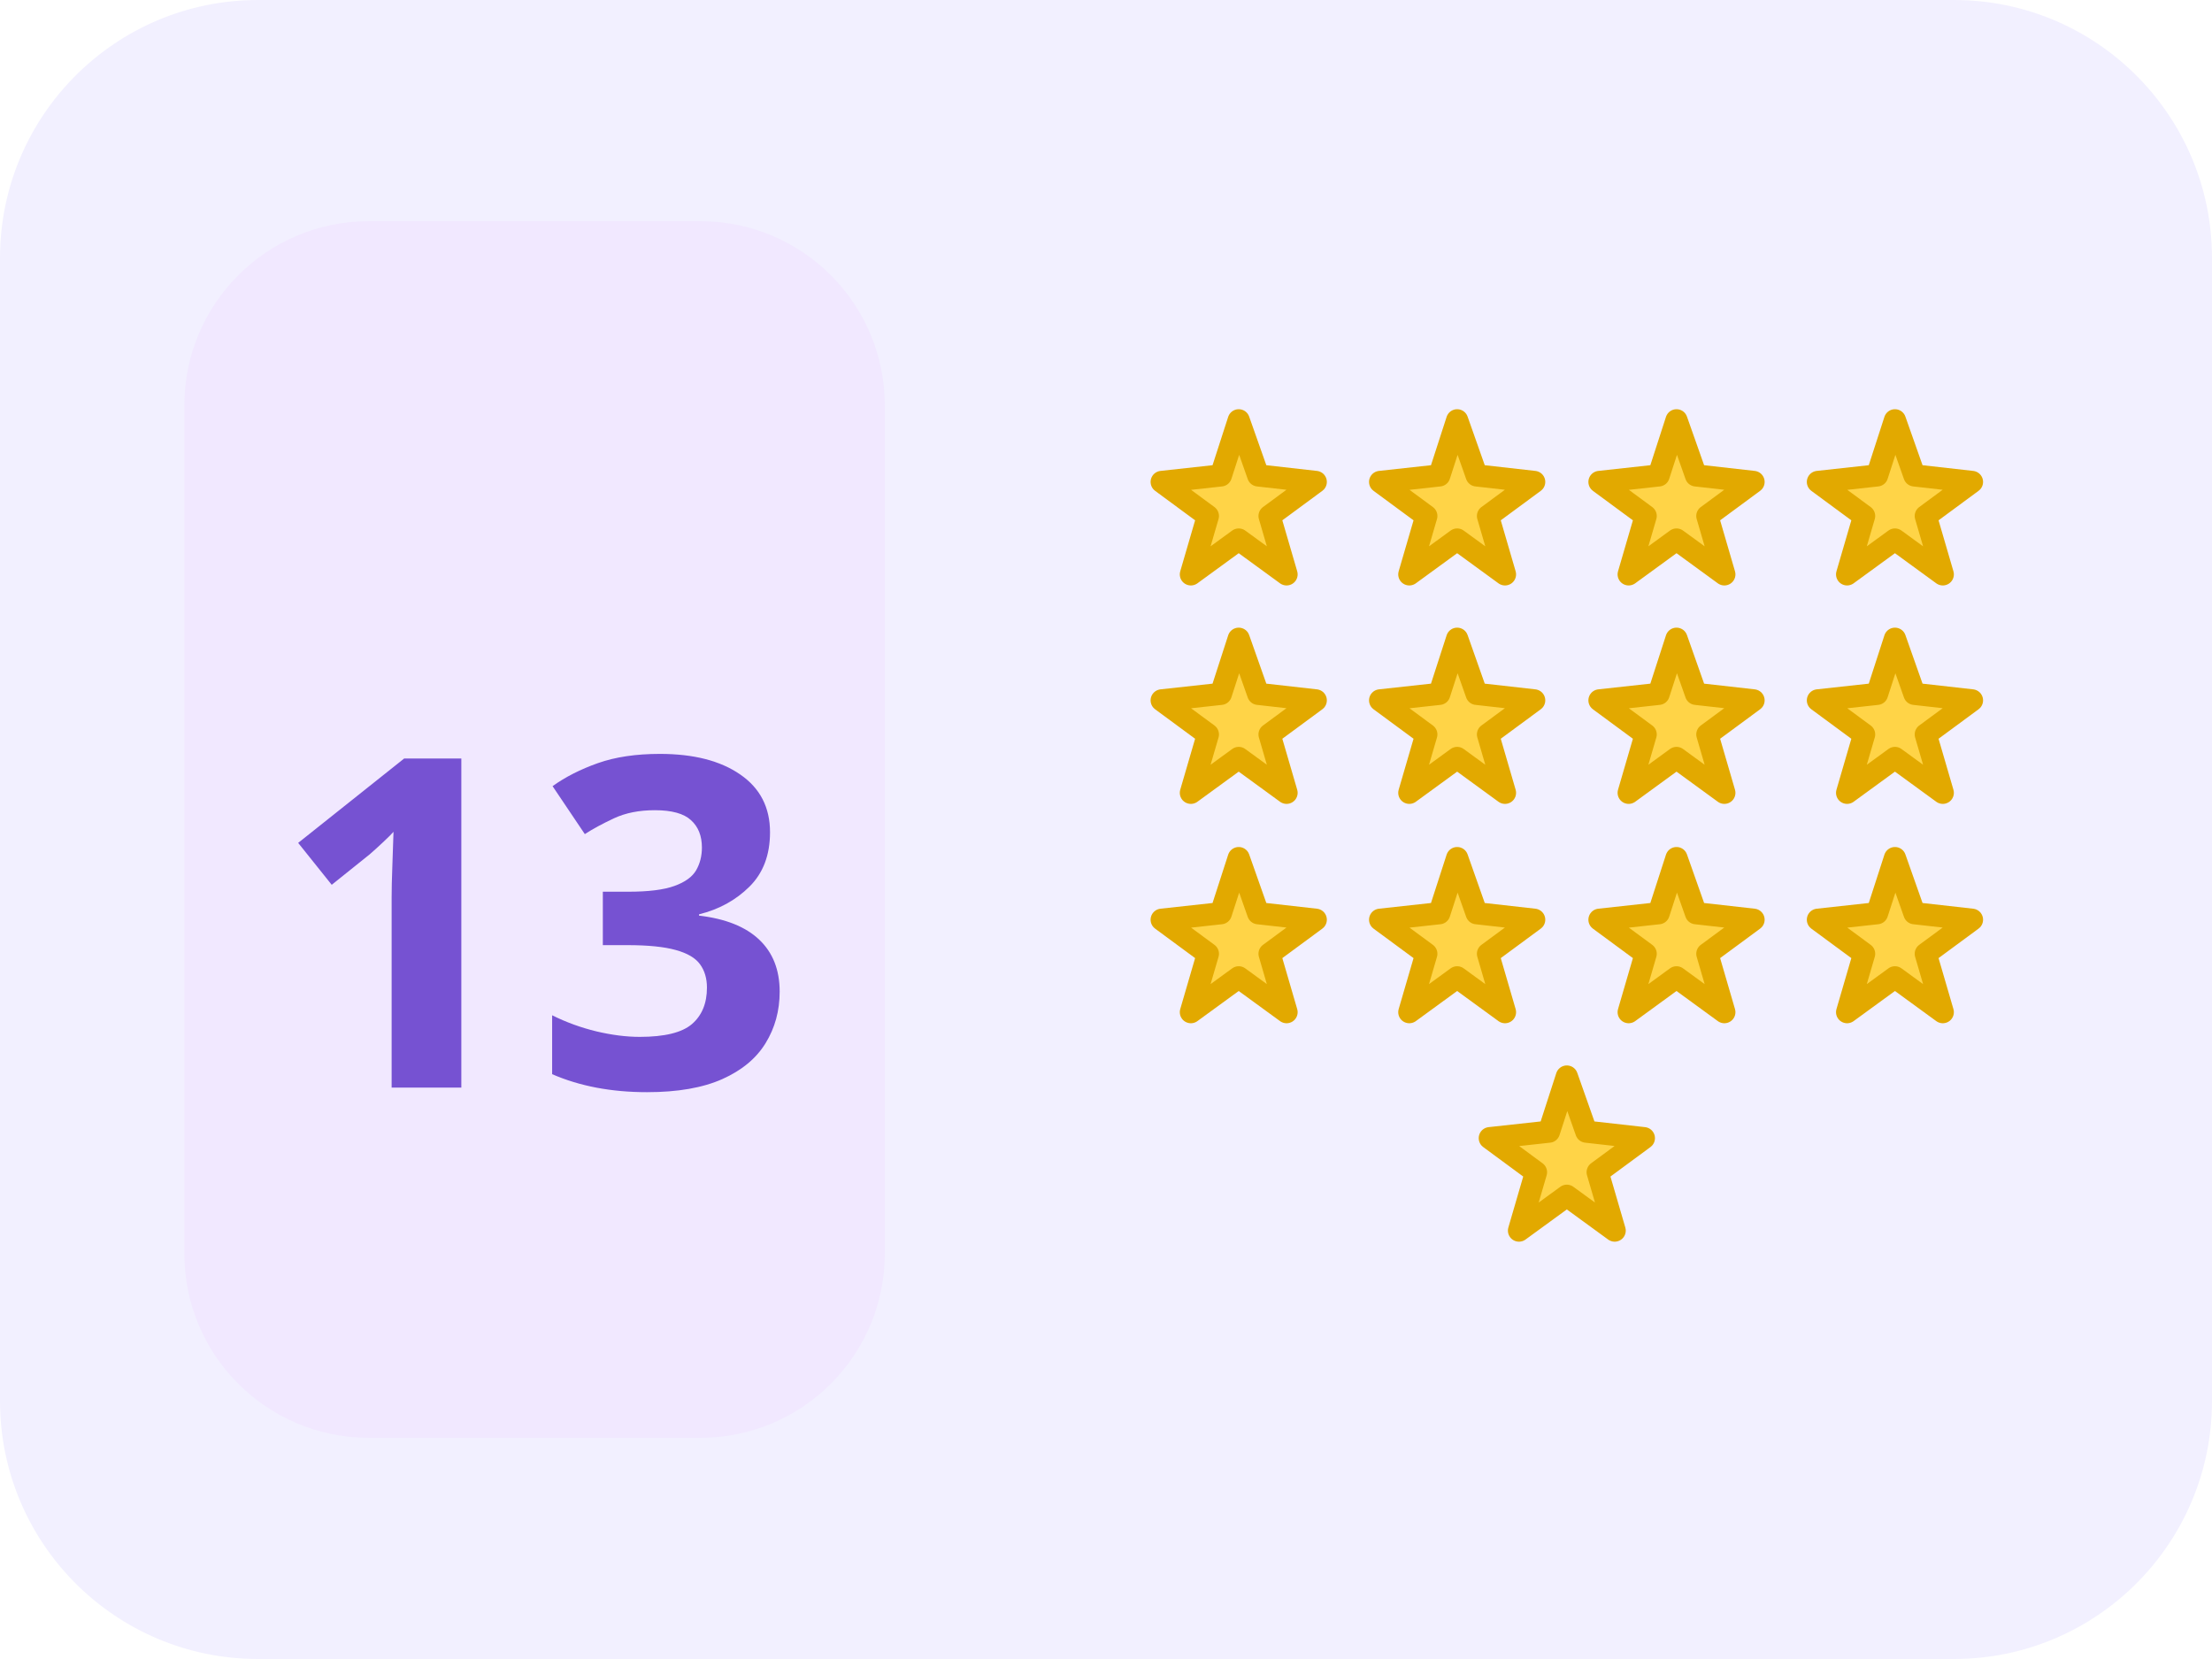
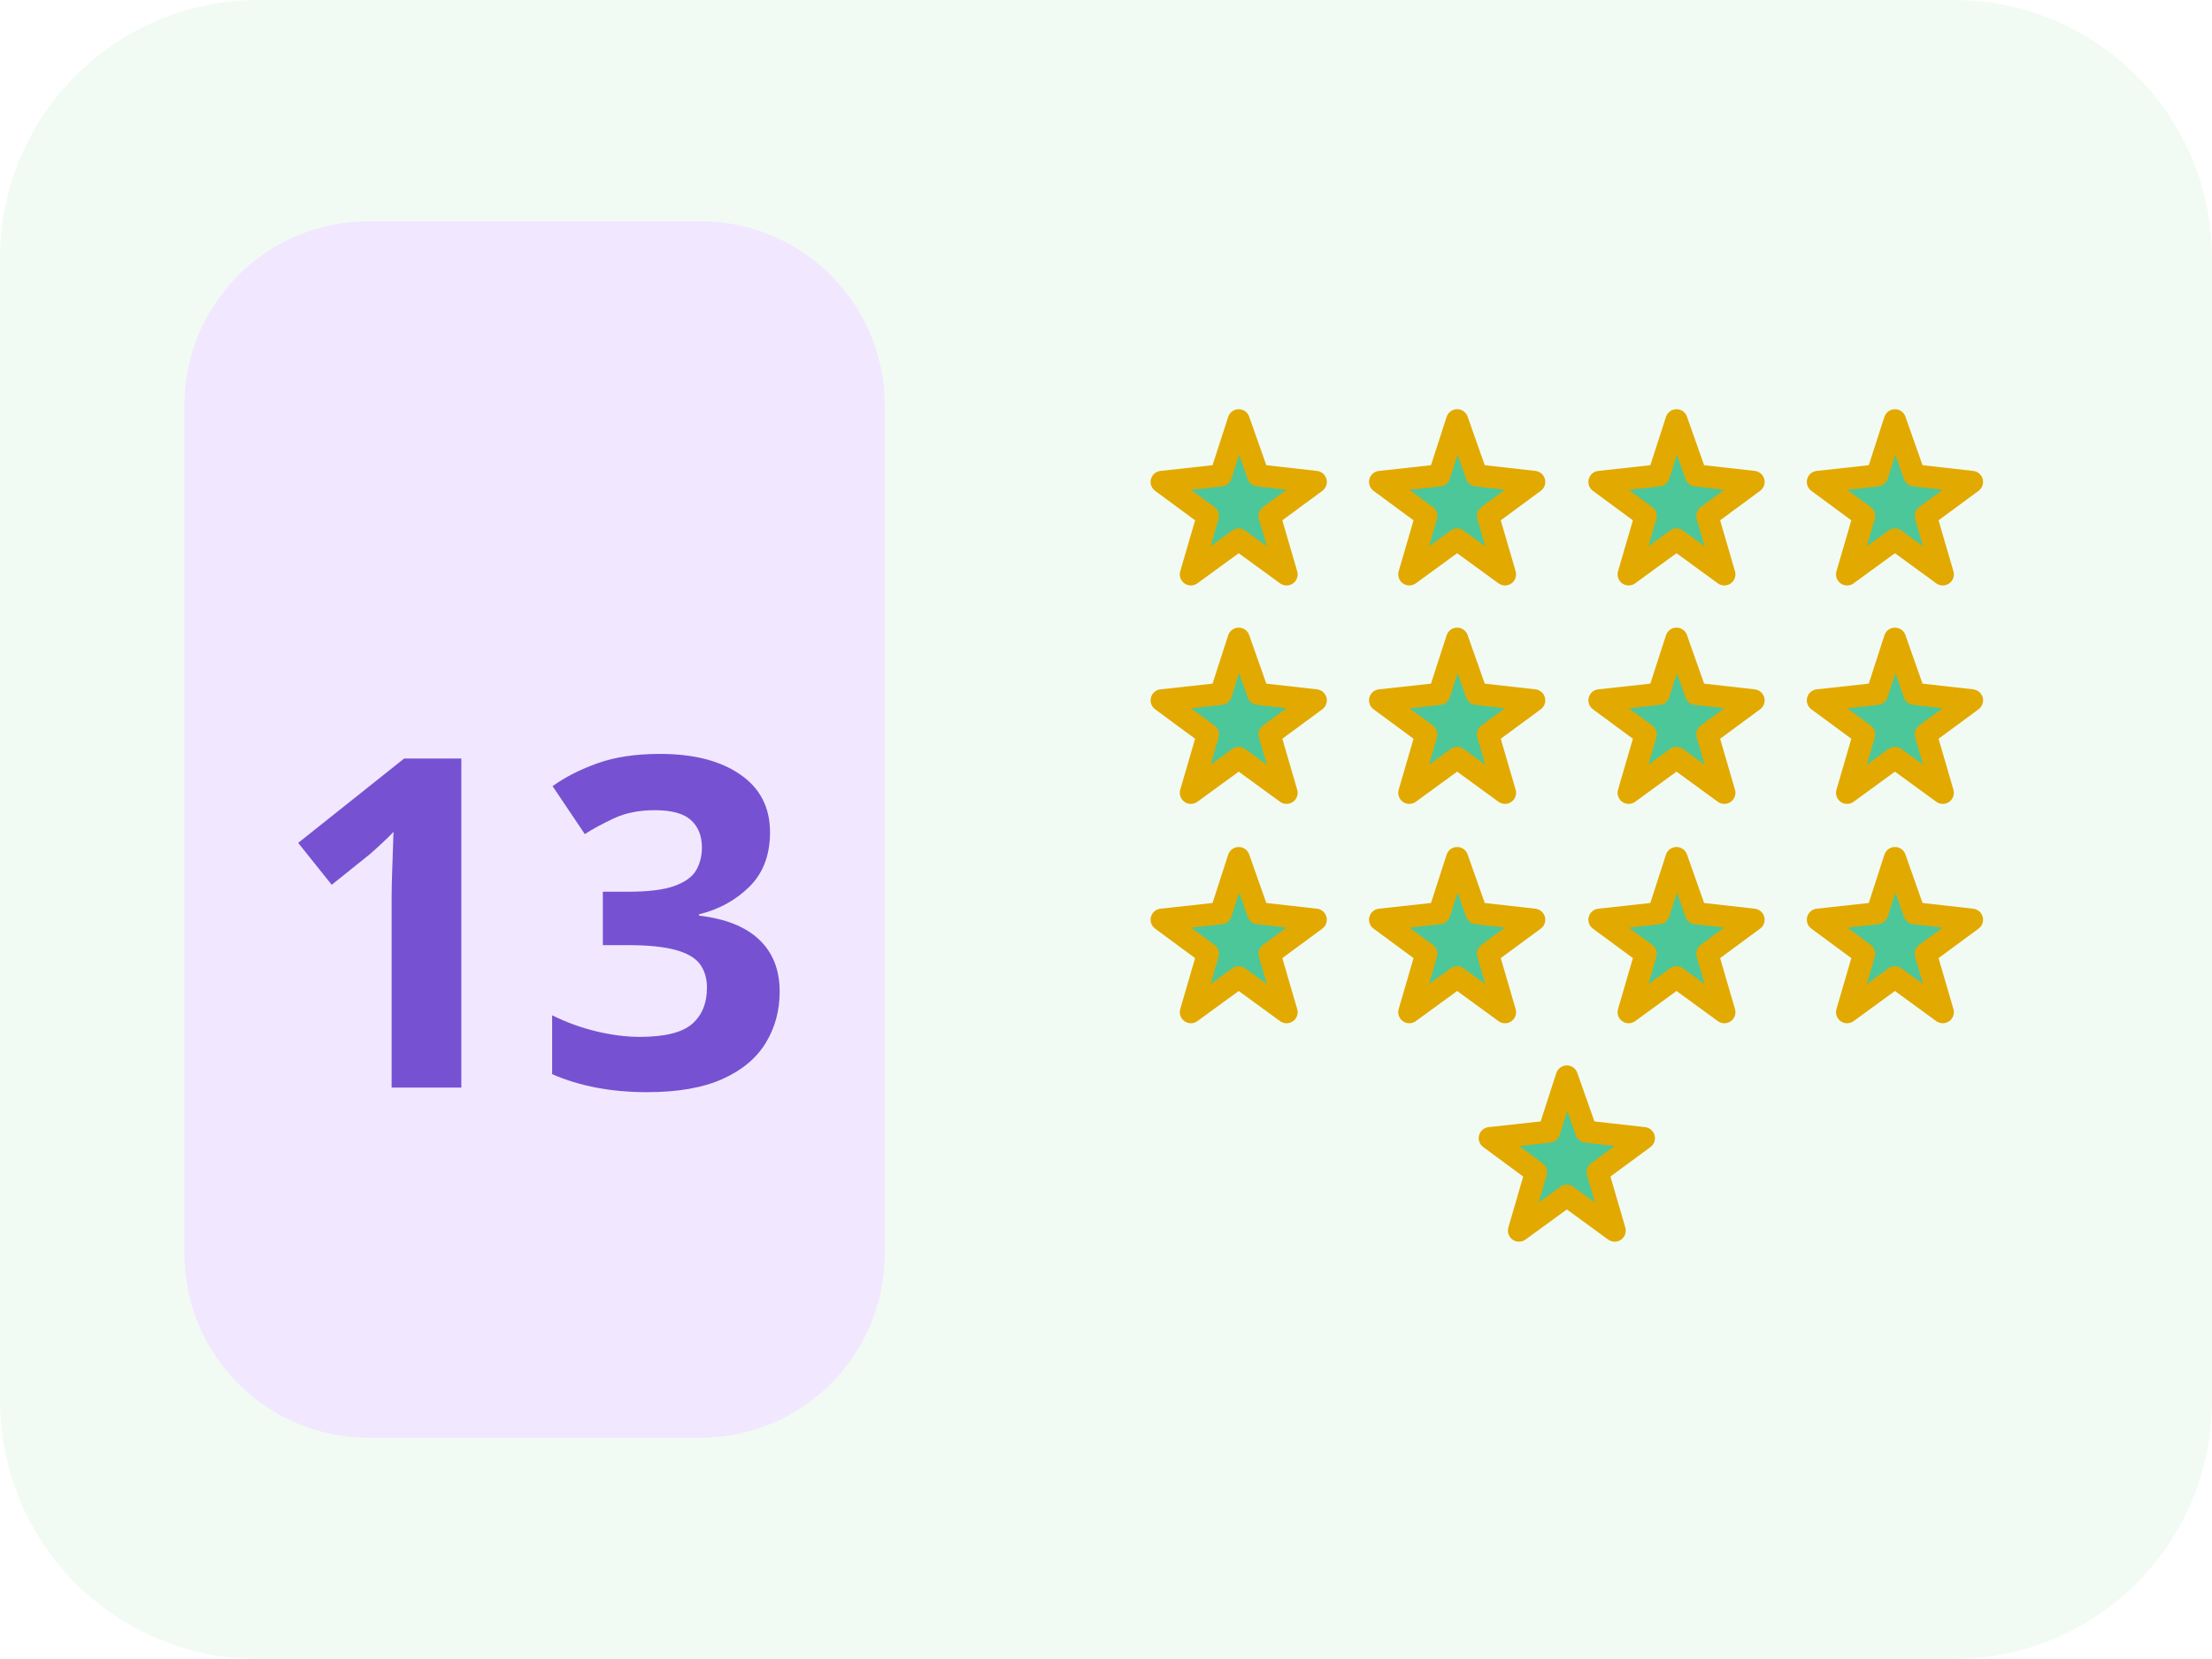
- <svg xmlns="http://www.w3.org/2000/svg" viewBox="0 0 240 180" role="img" aria-label="undefined个彩色魔法星星和数字undefined">
-   <rect width="240" height="180" rx="28" fill="#f2f0ff" />
+ <svg xmlns="http://www.w3.org/2000/svg" viewBox="0 0 240 180" role="img" aria-label="十三个彩色魔法星星和数字十三">
+   <rect width="240" height="180" rx="28" fill="#f2fbf3" />
  <rect x="20" y="24" width="76" height="132" rx="20" fill="#f1e8ff" />
  <text x="58" y="118" text-anchor="middle" font-family="Nunito, sans-serif" font-size="50" font-weight="900" fill="#7652d2">13</text>
-   <path d="M0 -1 L0.24 -0.32 L0.95 -0.24 L0.38 0.18 L0.59 0.9 L0 0.47 L-0.59 0.9 L-0.38 0.18 L-0.95 -0.24 L-0.22 -0.32 Z" transform="translate(134.4 54.4) scale(8.80)" fill="#ffd447" stroke="#e2a900" stroke-width="0.273" stroke-linejoin="round" />
-   <path d="M0 -1 L0.24 -0.32 L0.95 -0.24 L0.38 0.18 L0.59 0.9 L0 0.47 L-0.59 0.9 L-0.38 0.18 L-0.95 -0.24 L-0.22 -0.32 Z" transform="translate(158.1 54.4) scale(8.80)" fill="#ffd447" stroke="#e2a900" stroke-width="0.273" stroke-linejoin="round" />
-   <path d="M0 -1 L0.24 -0.32 L0.95 -0.24 L0.38 0.18 L0.59 0.9 L0 0.47 L-0.59 0.9 L-0.38 0.18 L-0.95 -0.24 L-0.22 -0.32 Z" transform="translate(181.9 54.4) scale(8.80)" fill="#ffd447" stroke="#e2a900" stroke-width="0.273" stroke-linejoin="round" />
-   <path d="M0 -1 L0.24 -0.32 L0.95 -0.24 L0.38 0.18 L0.59 0.9 L0 0.47 L-0.59 0.9 L-0.38 0.18 L-0.95 -0.24 L-0.22 -0.32 Z" transform="translate(205.6 54.4) scale(8.80)" fill="#ffd447" stroke="#e2a900" stroke-width="0.273" stroke-linejoin="round" />
-   <path d="M0 -1 L0.24 -0.32 L0.95 -0.24 L0.38 0.18 L0.59 0.9 L0 0.47 L-0.59 0.9 L-0.38 0.18 L-0.95 -0.24 L-0.22 -0.32 Z" transform="translate(134.4 78.1) scale(8.80)" fill="#ffd447" stroke="#e2a900" stroke-width="0.273" stroke-linejoin="round" />
-   <path d="M0 -1 L0.24 -0.32 L0.95 -0.24 L0.38 0.18 L0.59 0.9 L0 0.47 L-0.59 0.9 L-0.38 0.18 L-0.95 -0.24 L-0.22 -0.32 Z" transform="translate(158.1 78.1) scale(8.80)" fill="#ffd447" stroke="#e2a900" stroke-width="0.273" stroke-linejoin="round" />
-   <path d="M0 -1 L0.24 -0.32 L0.95 -0.24 L0.38 0.18 L0.59 0.9 L0 0.47 L-0.59 0.9 L-0.38 0.18 L-0.95 -0.24 L-0.22 -0.32 Z" transform="translate(181.9 78.1) scale(8.80)" fill="#ffd447" stroke="#e2a900" stroke-width="0.273" stroke-linejoin="round" />
-   <path d="M0 -1 L0.24 -0.32 L0.95 -0.24 L0.38 0.18 L0.59 0.9 L0 0.47 L-0.59 0.9 L-0.38 0.18 L-0.95 -0.24 L-0.22 -0.32 Z" transform="translate(205.6 78.1) scale(8.80)" fill="#ffd447" stroke="#e2a900" stroke-width="0.273" stroke-linejoin="round" />
-   <path d="M0 -1 L0.24 -0.32 L0.95 -0.24 L0.38 0.18 L0.59 0.9 L0 0.47 L-0.59 0.9 L-0.38 0.18 L-0.95 -0.24 L-0.22 -0.32 Z" transform="translate(134.4 101.9) scale(8.80)" fill="#ffd447" stroke="#e2a900" stroke-width="0.273" stroke-linejoin="round" />
-   <path d="M0 -1 L0.24 -0.32 L0.95 -0.24 L0.38 0.18 L0.59 0.9 L0 0.47 L-0.59 0.9 L-0.38 0.18 L-0.95 -0.24 L-0.22 -0.32 Z" transform="translate(158.1 101.9) scale(8.80)" fill="#ffd447" stroke="#e2a900" stroke-width="0.273" stroke-linejoin="round" />
-   <path d="M0 -1 L0.24 -0.32 L0.95 -0.24 L0.38 0.18 L0.59 0.9 L0 0.47 L-0.59 0.9 L-0.38 0.18 L-0.95 -0.24 L-0.22 -0.32 Z" transform="translate(181.9 101.9) scale(8.80)" fill="#ffd447" stroke="#e2a900" stroke-width="0.273" stroke-linejoin="round" />
-   <path d="M0 -1 L0.24 -0.32 L0.95 -0.24 L0.38 0.18 L0.59 0.9 L0 0.47 L-0.59 0.9 L-0.38 0.18 L-0.95 -0.24 L-0.22 -0.32 Z" transform="translate(205.6 101.9) scale(8.80)" fill="#ffd447" stroke="#e2a900" stroke-width="0.273" stroke-linejoin="round" />
-   <path d="M0 -1 L0.24 -0.32 L0.95 -0.24 L0.38 0.18 L0.59 0.9 L0 0.47 L-0.59 0.9 L-0.38 0.18 L-0.95 -0.24 L-0.22 -0.32 Z" transform="translate(170.0 125.6) scale(8.80)" fill="#ffd447" stroke="#e2a900" stroke-width="0.273" stroke-linejoin="round" />
+   <path d="M0 -1 L0.24 -0.32 L0.95 -0.24 L0.38 0.18 L0.59 0.9 L0 0.47 L-0.59 0.9 L-0.38 0.18 L-0.95 -0.24 L-0.22 -0.32 Z" transform="translate(134.4 54.4) scale(8.80)" fill="#4cc79a" stroke="#e2a900" stroke-width="0.273" stroke-linejoin="round" />
+   <path d="M0 -1 L0.24 -0.32 L0.95 -0.24 L0.38 0.18 L0.59 0.9 L0 0.47 L-0.59 0.9 L-0.38 0.18 L-0.95 -0.24 L-0.22 -0.32 Z" transform="translate(158.1 54.4) scale(8.80)" fill="#4cc79a" stroke="#e2a900" stroke-width="0.273" stroke-linejoin="round" />
+   <path d="M0 -1 L0.24 -0.32 L0.95 -0.24 L0.38 0.18 L0.59 0.9 L0 0.47 L-0.59 0.9 L-0.38 0.18 L-0.95 -0.24 L-0.22 -0.32 Z" transform="translate(181.9 54.4) scale(8.80)" fill="#4cc79a" stroke="#e2a900" stroke-width="0.273" stroke-linejoin="round" />
+   <path d="M0 -1 L0.24 -0.32 L0.95 -0.24 L0.38 0.18 L0.59 0.9 L0 0.47 L-0.59 0.9 L-0.38 0.18 L-0.95 -0.24 L-0.22 -0.32 Z" transform="translate(205.6 54.4) scale(8.80)" fill="#4cc79a" stroke="#e2a900" stroke-width="0.273" stroke-linejoin="round" />
+   <path d="M0 -1 L0.24 -0.32 L0.95 -0.24 L0.38 0.18 L0.59 0.9 L0 0.47 L-0.59 0.9 L-0.38 0.18 L-0.95 -0.24 L-0.22 -0.32 Z" transform="translate(134.4 78.1) scale(8.80)" fill="#4cc79a" stroke="#e2a900" stroke-width="0.273" stroke-linejoin="round" />
+   <path d="M0 -1 L0.24 -0.32 L0.95 -0.24 L0.38 0.18 L0.59 0.9 L0 0.47 L-0.59 0.9 L-0.38 0.18 L-0.95 -0.24 L-0.22 -0.32 Z" transform="translate(158.1 78.1) scale(8.80)" fill="#4cc79a" stroke="#e2a900" stroke-width="0.273" stroke-linejoin="round" />
+   <path d="M0 -1 L0.24 -0.32 L0.95 -0.24 L0.38 0.18 L0.59 0.9 L0 0.47 L-0.59 0.9 L-0.38 0.18 L-0.95 -0.24 L-0.22 -0.32 Z" transform="translate(181.9 78.1) scale(8.80)" fill="#4cc79a" stroke="#e2a900" stroke-width="0.273" stroke-linejoin="round" />
+   <path d="M0 -1 L0.24 -0.32 L0.95 -0.24 L0.38 0.18 L0.59 0.9 L0 0.47 L-0.59 0.9 L-0.38 0.18 L-0.95 -0.24 L-0.22 -0.32 Z" transform="translate(205.6 78.1) scale(8.80)" fill="#4cc79a" stroke="#e2a900" stroke-width="0.273" stroke-linejoin="round" />
+   <path d="M0 -1 L0.24 -0.32 L0.95 -0.24 L0.38 0.18 L0.59 0.9 L0 0.47 L-0.59 0.9 L-0.38 0.18 L-0.95 -0.24 L-0.22 -0.32 Z" transform="translate(134.4 101.9) scale(8.80)" fill="#4cc79a" stroke="#e2a900" stroke-width="0.273" stroke-linejoin="round" />
+   <path d="M0 -1 L0.24 -0.32 L0.95 -0.24 L0.38 0.18 L0.59 0.9 L0 0.47 L-0.59 0.9 L-0.38 0.18 L-0.95 -0.24 L-0.22 -0.32 Z" transform="translate(158.1 101.9) scale(8.80)" fill="#4cc79a" stroke="#e2a900" stroke-width="0.273" stroke-linejoin="round" />
+   <path d="M0 -1 L0.24 -0.32 L0.95 -0.24 L0.38 0.18 L0.59 0.9 L0 0.47 L-0.59 0.9 L-0.38 0.18 L-0.95 -0.24 L-0.22 -0.32 Z" transform="translate(181.9 101.9) scale(8.80)" fill="#4cc79a" stroke="#e2a900" stroke-width="0.273" stroke-linejoin="round" />
+   <path d="M0 -1 L0.24 -0.32 L0.95 -0.24 L0.38 0.18 L0.59 0.9 L0 0.47 L-0.59 0.9 L-0.38 0.18 L-0.95 -0.24 L-0.22 -0.32 Z" transform="translate(205.6 101.9) scale(8.80)" fill="#4cc79a" stroke="#e2a900" stroke-width="0.273" stroke-linejoin="round" />
+   <path d="M0 -1 L0.24 -0.32 L0.95 -0.24 L0.38 0.18 L0.59 0.9 L0 0.47 L-0.59 0.9 L-0.38 0.18 L-0.95 -0.24 L-0.22 -0.32 Z" transform="translate(170.0 125.6) scale(8.80)" fill="#4cc79a" stroke="#e2a900" stroke-width="0.273" stroke-linejoin="round" />
</svg>
